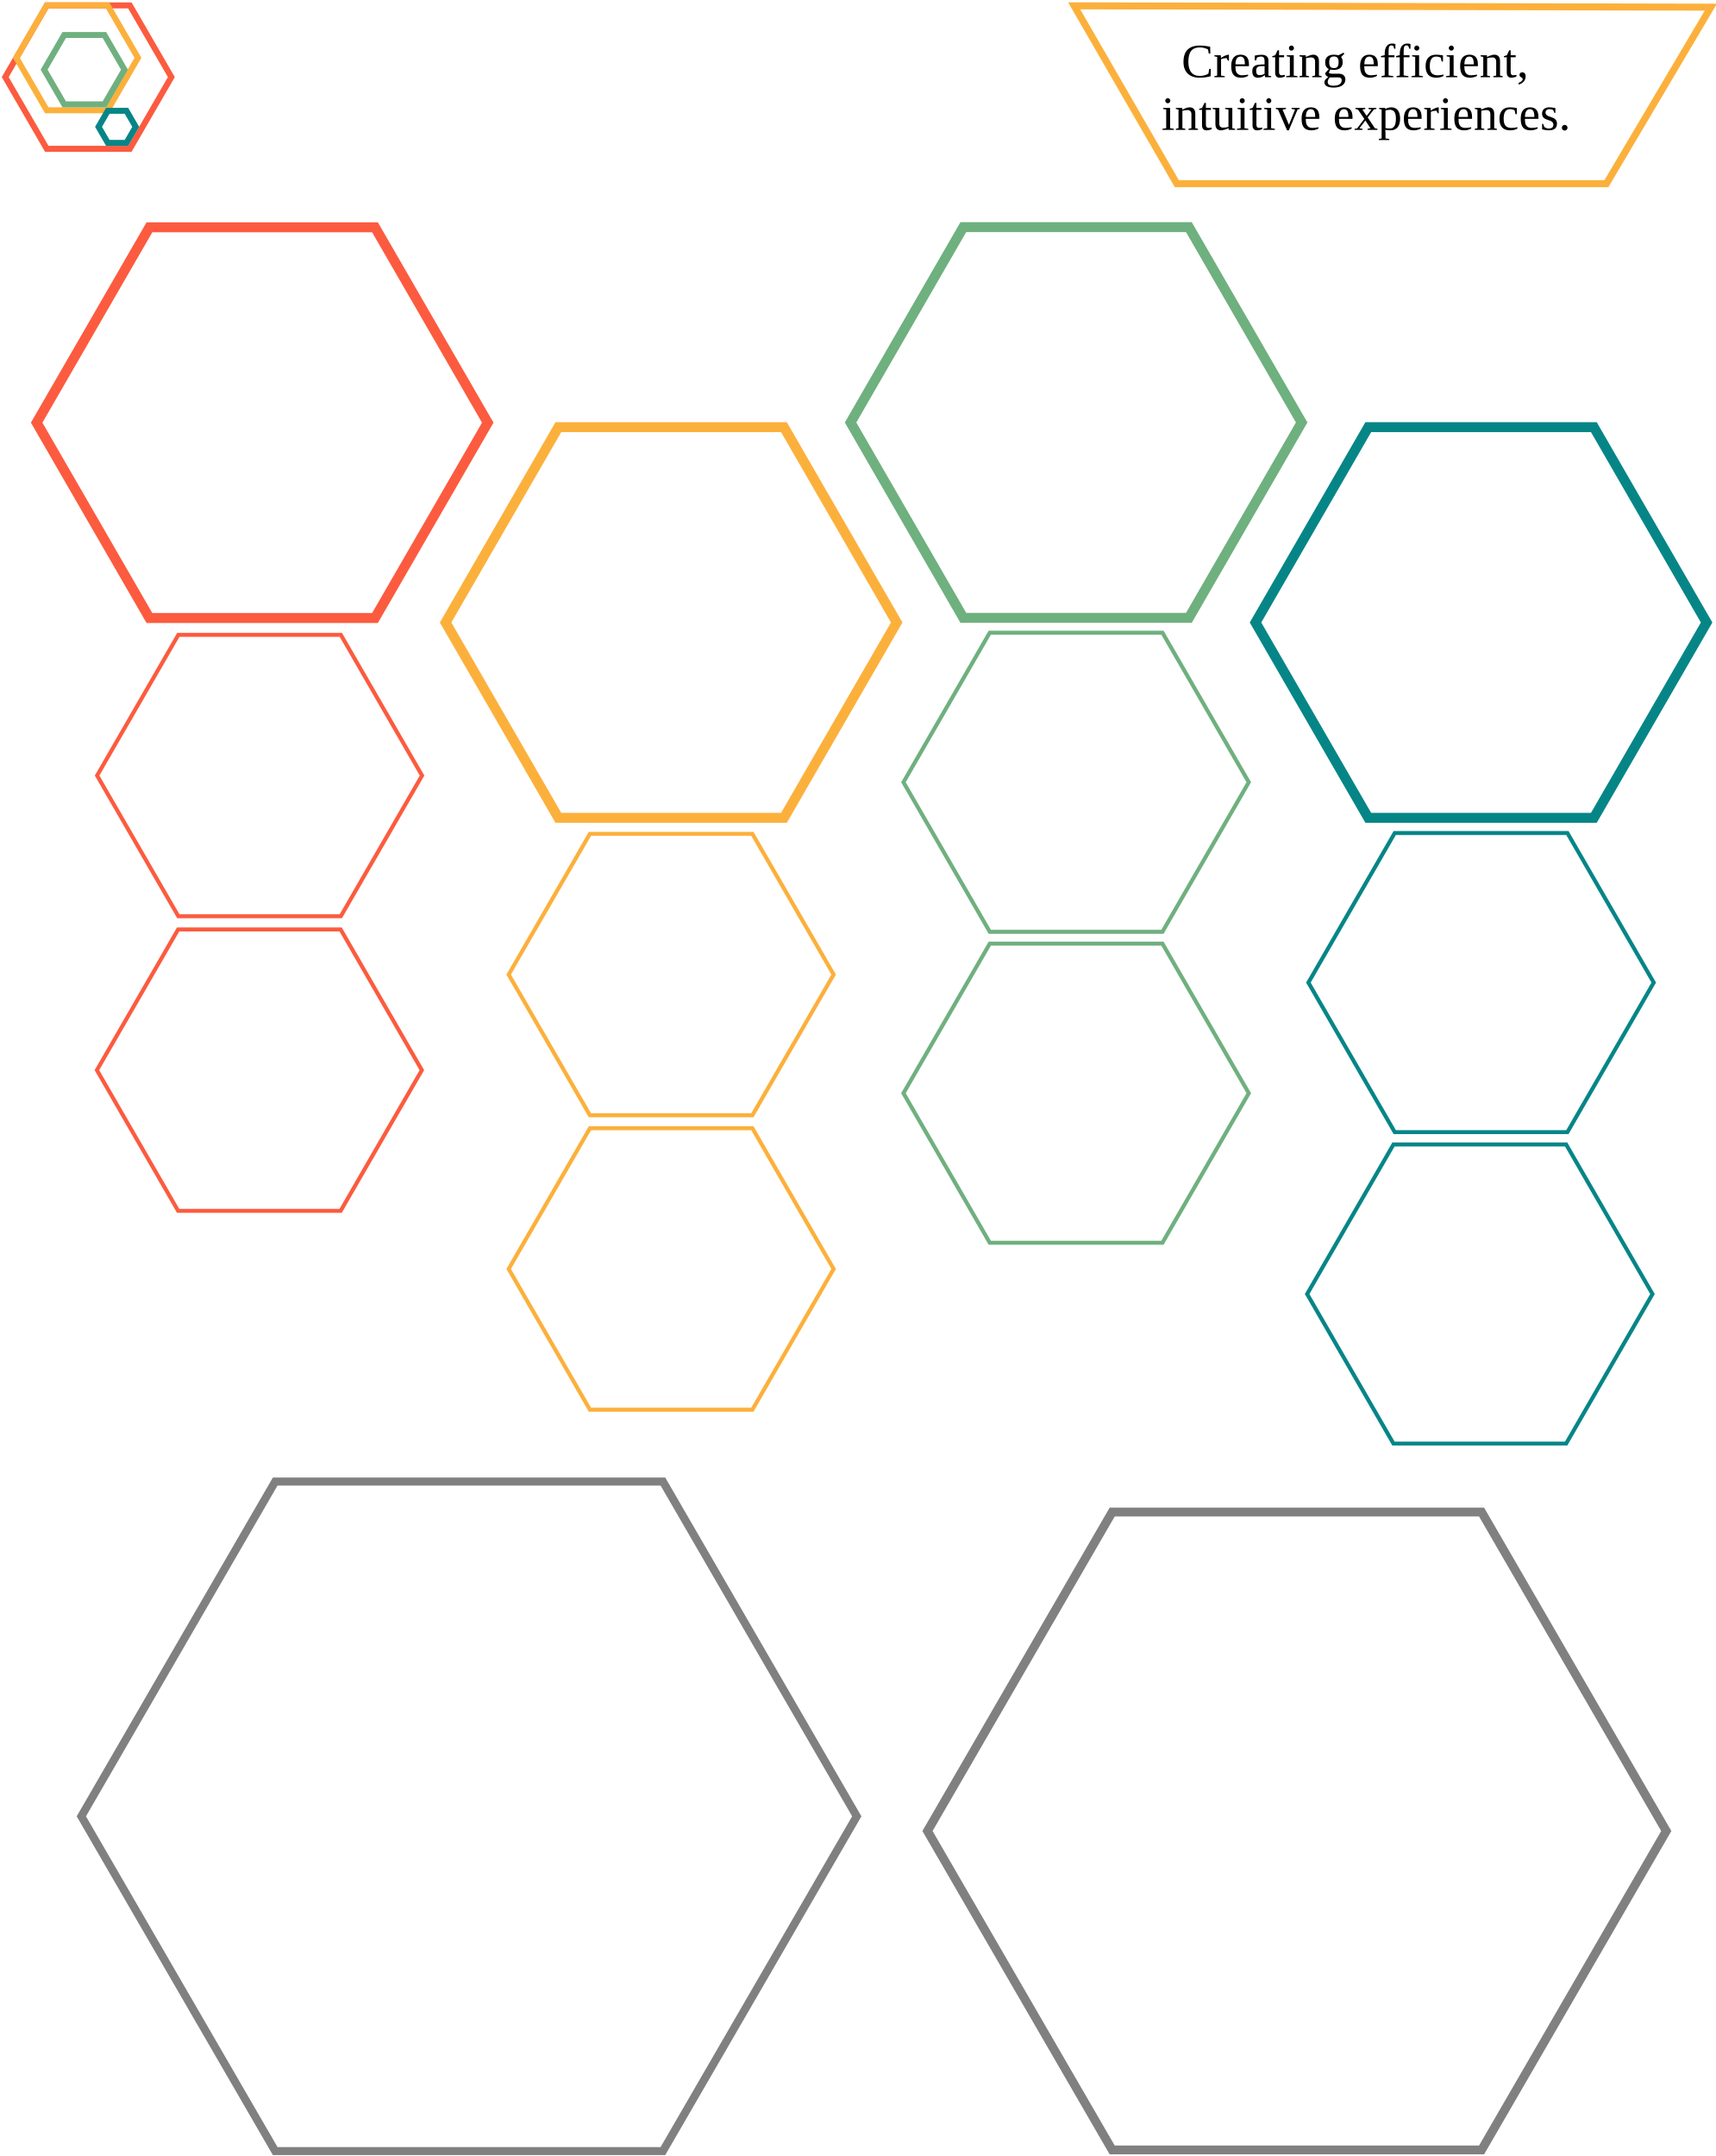
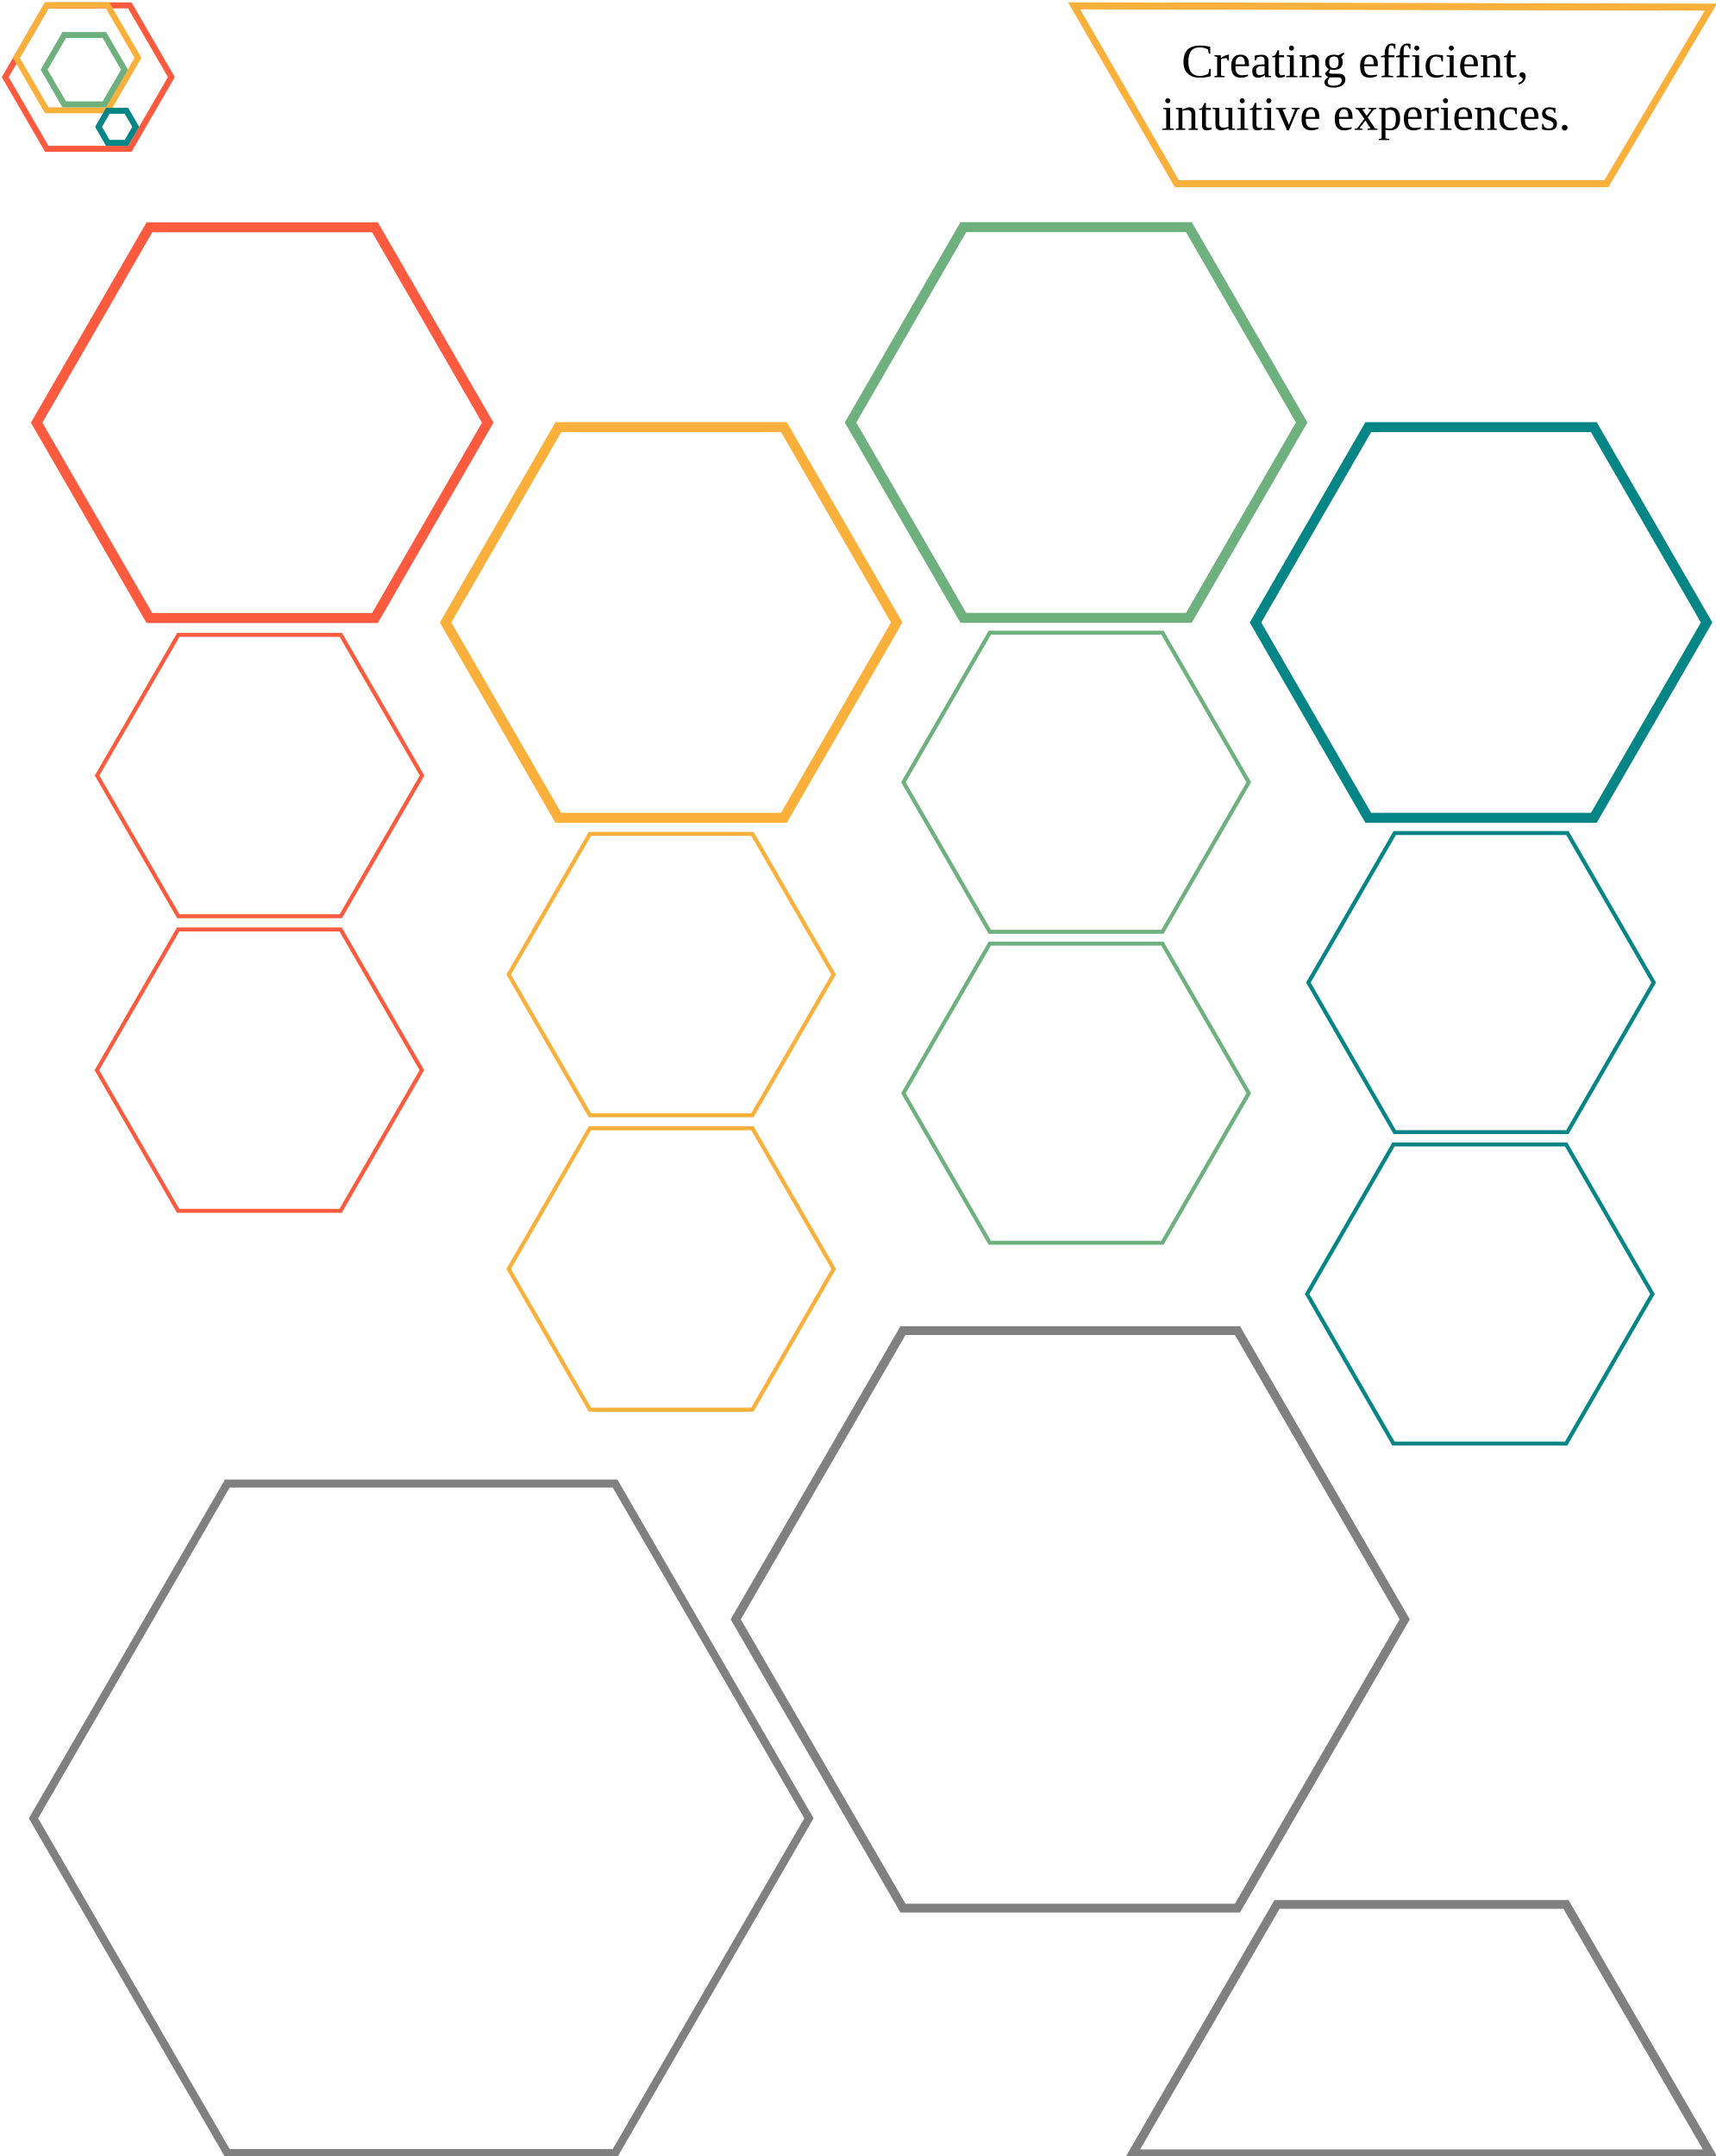
<svg xmlns="http://www.w3.org/2000/svg" xmlns:xlink="http://www.w3.org/1999/xlink" id="svg2" version="1.1" width="860.703" height="1081.35">
  <defs id="defs6" />
  <text xml:space="preserve" style="font-size:40px;font-style:normal;font-weight:normal;line-height:125%;letter-spacing:0px;word-spacing:0px;fill:#000000;fill-opacity:1;stroke:none;font-family:Sans" x="759.629" y="28.686" id="text3011">
    <tspan id="tspan3013" x="759.629" y="28.686" />
  </text>
  <flowRoot xml:space="preserve" id="flowRoot4327" style="font-size:11px;font-style:normal;font-weight:normal;line-height:125%;letter-spacing:0px;word-spacing:0px;fill:#000000;fill-opacity:1;stroke:none;font-family:Museo 300;-inkscape-font-specification:Museo 300" transform="translate(48.88329,44.35)">
    <flowRegion id="flowRegion4329">
      <rect id="rect4331" width="146" height="126" x="243" y="594" style="font-size:11px;font-family:Museo 300;-inkscape-font-specification:Museo 300" />
    </flowRegion>
    <flowPara id="flowPara4333" />
  </flowRoot>
  <flowRoot xml:space="preserve" id="flowRoot4421" style="font-size:11px;font-style:normal;font-weight:normal;line-height:125%;letter-spacing:0px;word-spacing:0px;fill:#000000;fill-opacity:1;stroke:none;font-family:Museo 700;-inkscape-font-specification:Museo 700" transform="translate(48.88329,44.35)">
    <flowRegion id="flowRegion4423">
      <rect id="rect4425" width="275" height="97" x="34" y="18" style="font-size:11px;font-family:Museo 700;-inkscape-font-specification:Museo 700" />
    </flowRegion>
    <flowPara id="flowPara4427" />
  </flowRoot>
  <g id="g3086" transform="translate(-178.482,-8.210526)">
    <g transform="translate(2,17.84672)" id="g3906">
      <flowRoot xml:space="preserve" id="flowRoot3075" style="font-size:56px;font-style:normal;font-weight:normal;line-height:125%;letter-spacing:0px;word-spacing:0px;fill:#000000;fill-opacity:1;stroke:none;font-family:Museo 500;-inkscape-font-specification:Museo 500" transform="translate(44.25297,-13.27036)">
        <flowRegion id="flowRegion3077">
          <rect id="rect3079" width="332" height="104" x="226" y="4" style="font-size:56px;font-family:Museo 500;-inkscape-font-specification:Museo 500" />
        </flowRegion>
        <flowPara id="flowPara3081" style="font-size:56px">Marielle Hsu</flowPara>
      </flowRoot>
      <flowRoot xml:space="preserve" id="flowRoot3130" style="font-size:20px;font-style:normal;font-weight:normal;line-height:125%;letter-spacing:0px;word-spacing:0px;fill:#6f6f6f;fill-opacity:0;stroke:none;font-family:Museo 300;-inkscape-font-specification:Museo 300" transform="translate(-0.3470332,-12.50814)">
        <flowRegion id="flowRegion3132">
          <rect id="rect3134" width="327.699" height="61.512" x="271" y="50" style="font-size:20px;fill:#6f6f6f;fill-opacity:0;font-family:Museo 300;-inkscape-font-specification:Museo 300" />
        </flowRegion>
        <flowPara id="flowPara3136" style="font-size:24px;font-style:normal;fill:#6e6e6e;fill-opacity:1;-inkscape-font-specification:Museo 300 Light">contact<flowSpan style="font-size:24px;font-style:normal;font-variant:normal;font-weight:normal;font-stretch:normal;font-family:Tahoma;-inkscape-font-specification:Tahoma" id="flowSpan3180">@</flowSpan>mariellehsu.com</flowPara>
      </flowRoot>
    </g>
    <g id="layer1" transform="matrix(0.2109527,0,0,0.2109527,180.0096,-138.1776)">
      <path style="fill:none;stroke:#fc5b3f;stroke-width:13.606;stroke-linecap:square;stroke-linejoin:miter;stroke-miterlimit:4;stroke-opacity:1;stroke-dasharray:none" id="path2987-4" d="m 300.087,143.791 -94.329,163.383 -188.658,0 -94.329,-163.383 94.329,-163.383 188.658,0 z" transform="matrix(1.046868,0,0,1.043563,86.08695,727.1885)" />
      <path style="fill:none;stroke:#fcb03c;stroke-width:18.59;stroke-linecap:square;stroke-linejoin:miter;stroke-miterlimit:4;stroke-opacity:1;stroke-dasharray:none" id="path2987-4-1" d="m 300.087,143.791 -94.329,163.383 -188.658,0 -94.329,-163.383 94.329,-163.383 188.658,0 z" transform="matrix(0.766218,0,0,0.7637907,90.82925,721.5159)" />
      <path style="fill:none;stroke:#068587;stroke-width:60.764;stroke-linecap:square;stroke-linejoin:miter;stroke-miterlimit:4;stroke-opacity:1;stroke-dasharray:none" id="path2987-4-7" d="m 300.087,143.791 -94.329,163.383 -188.658,0 -94.329,-163.383 94.329,-163.383 188.658,0 z" transform="matrix(0.2344116,0,0,0.2336716,245.1576,961.8998)" />
      <path style="fill:none;stroke:#6fb07f;stroke-width:28.124;stroke-linecap:square;stroke-linejoin:miter;stroke-miterlimit:4;stroke-opacity:1;stroke-dasharray:none" id="path2987-4-4" d="m 300.087,143.791 -94.329,163.383 -188.658,0 -94.329,-163.383 94.329,-163.383 188.658,0 z" transform="matrix(0.5064827,0,0,0.5048573,136.7709,787.0006)" />
    </g>
  </g>
-   <g id="g4245" transform="translate(-283.9947,717.6084)">
+   <g id="g4245" transform="translate(-307.9947,718.6084)">
    <path transform="matrix(0.9724284,0,0,0.9693852,412.3086,-543.3634)" d="m 310,760 -100,173.205 -200,0 L -90,760 10,586.795 l 200,0 z" id="path3113-1" style="fill:none;stroke:#808080;stroke-width:4.149;stroke-miterlimit:4;stroke-opacity:1;stroke-dasharray:none" />
    <flowRoot xml:space="preserve" id="flowRoot4429-3" style="font-size:40px;font-style:normal;font-weight:normal;line-height:125%;letter-spacing:0px;word-spacing:0px;fill:#000000;fill-opacity:1;stroke:none;font-family:Sans" transform="matrix(0.5,-0.8660254,0.8660254,0.5,273.0046,200.095)">
      <flowRegion id="flowRegion4431-6">
        <rect id="rect4433-17" width="298" height="91" x="34" y="19" />
      </flowRegion>
      <flowPara id="flowPara4435-6" style="font-size:24px;font-family:Museo 700;-inkscape-font-specification:Museo 700">EXPERIENCE</flowPara>
    </flowRoot>
    <path style="fill:none;stroke:none" id="path3113-1-1" d="m 310,760 -100,173.205 -200,0 L -90,760 10,586.795 l 200,0 z" transform="matrix(0.9749733,0,0,0.9719221,421.2038,-553.598)" />
    <flowRoot xml:space="preserve" id="flowRoot4212" style="font-size:20px;font-style:normal;font-variant:normal;font-weight:normal;font-stretch:normal;line-height:125%;letter-spacing:0px;word-spacing:0px;fill:#000000;fill-opacity:1;stroke:none;font-family:Arial;-inkscape-font-specification:Arial">
      <flowRegion id="flowRegion4214">
        <rect id="rect4216" width="16" height="31" x="771" y="395.349" />
      </flowRegion>
      <flowPara id="flowPara4218" />
    </flowRoot>
    <flowRoot xml:space="preserve" style="font-size:12px;font-style:normal;font-weight:normal;line-height:125%;letter-spacing:0px;word-spacing:0px;fill:#000000;fill-opacity:1;stroke:none;font-family:Museo 300;-inkscape-font-specification:Museo 300" id="flowRoot4151" transform="translate(4,0)">
      <flowRegion id="flowRegion4153">
        <use x="0" y="0" xlink:href="#path3113-1" id="use4155" width="860.703" height="1081.35" />
      </flowRegion>
      <flowPara style="font-size:6px;font-style:normal;font-variant:normal;font-weight:600;font-stretch:normal;font-family:Museo 700;-inkscape-font-specification:Museo 700 Semi-Bold" id="flowPara4157"> </flowPara>
      <flowPara id="flowPara4159" style="font-size:12px;font-style:normal;font-variant:normal;font-weight:600;font-stretch:normal;font-family:Museo 700;-inkscape-font-specification:Museo 700 Semi-Bold">Application/UX Designer </flowPara>
      <flowPara id="flowPara4161" style="font-size:12px;font-style:normal;font-variant:normal;font-weight:300;font-stretch:normal;font-family:Museo 300;-inkscape-font-specification:Museo 300 Light">San Francisco, CA</flowPara>
      <flowPara id="flowPara4163" style="font-size:12px;font-style:normal;font-variant:normal;font-weight:300;font-stretch:normal;font-family:Museo 300;-inkscape-font-specification:Museo 300 Light">Public Utilites Comission   2015</flowPara>
      <flowPara id="flowPara4165" style="font-size:12px;font-style:normal;font-variant:normal;font-weight:600;font-stretch:normal;font-family:Museo 700;-inkscape-font-specification:Museo 700 Semi-Bold" />
      <flowPara id="flowPara4167" style="font-size:12px">
        <flowSpan style="font-size:12px;font-style:normal;font-variant:normal;font-weight:600;font-stretch:normal;font-family:Museo 700;-inkscape-font-specification:Museo 700 Semi-Bold" id="flowSpan4169">Visual/UX Designer </flowSpan>San Francisco, CA</flowPara>
      <flowPara id="flowPara4171" style="font-size:12px">Department of Public Works    2014 - 2015</flowPara>
      <flowPara id="flowPara4173" style="font-size:12px" />
      <flowPara id="flowPara4175" style="font-size:12px">
        <flowSpan style="font-size:12px;font-style:normal;font-variant:normal;font-weight:600;font-stretch:normal;font-family:Museo 700;-inkscape-font-specification:Museo 700 Semi-Bold" id="flowSpan4177">Retail Interaction Designer</flowSpan> San Francisco, CA</flowPara>
      <flowPara id="flowPara4179" style="font-size:12px">Other Machine Co.   2013 - 2014</flowPara>
      <flowPara id="flowPara4181" style="font-size:12px" />
      <flowPara id="flowPara4183" style="font-size:12px">
        <flowSpan style="font-size:12px;font-style:normal;font-variant:normal;font-weight:600;font-stretch:normal;font-family:Museo 700;-inkscape-font-specification:Museo 700 Semi-Bold" id="flowSpan4185">Quality Assurance Tester</flowSpan> San Francisco, CA</flowPara>
      <flowPara id="flowPara4187" style="font-size:12px">Gree International, Inc.   2012 - 2013</flowPara>
      <flowPara id="flowPara4189" style="font-size:12px" />
      <flowPara id="flowPara4191" style="font-size:12px">
        <flowSpan style="font-size:12px;font-style:normal;font-variant:normal;font-weight:600;font-stretch:normal;font-family:Museo 700;-inkscape-font-specification:Museo 700 Semi-Bold" id="flowSpan4193">QA Process Consultant</flowSpan> Berkeley, CA</flowPara>
      <flowPara id="flowPara4195" style="font-size:12px">Crater House   2012</flowPara>
      <flowPara id="flowPara4197" style="font-size:12px" />
      <flowPara id="flowPara4199" style="font-size:12px">
        <flowSpan style="font-size:12px;font-style:normal;font-variant:normal;font-weight:600;font-stretch:normal;font-family:Museo 700;-inkscape-font-specification:Museo 700 Semi-Bold" id="flowSpan4201">Quality Assurance Tester/Lead</flowSpan> San Francisco, CA</flowPara>
      <flowPara id="flowPara4203" style="font-size:12px">Songbird    2009 - 2012</flowPara>
      <flowPara id="flowPara4205" style="font-size:12px" />
      <flowPara id="flowPara4207" style="font-size:12px">
        <flowSpan style="font-size:12px;font-style:normal;font-variant:normal;font-weight:600;font-stretch:normal;font-family:Museo 700;-inkscape-font-specification:Museo 700 Semi-Bold" id="flowSpan4209">Systems Administrator</flowSpan> Oakland, CA</flowPara>
      <flowPara id="flowPara4211" style="font-size:12px">Xantrion Consulting    2009</flowPara>
      <flowPara id="flowPara4215" style="font-size:12px" />
      <flowPara id="flowPara4217" style="font-size:12px">
        <flowSpan style="font-size:12px;font-style:normal;font-variant:normal;font-weight:600;font-stretch:normal;font-family:Museo 700;-inkscape-font-specification:Museo 700 Semi-Bold" id="flowSpan4219">Department Secretary</flowSpan>  Berkeley, CA</flowPara>
      <flowPara id="flowPara4221" style="font-size:12px">UC Berkeley, EECS   2008</flowPara>
    </flowRoot>
  </g>
  <path transform="matrix(0.8513692,0,0,0.8487049,247.757,201.346)" d="m 310,760 -100,173.205 -200,0 L -90,760 10,586.795 l 200,0 z" id="path3113-4" style="fill:none;stroke:none" />
-   <g id="g4115" transform="translate(368.5954,102.9382)">
+   <g id="g4115" transform="translate(272.5954,-2.06182)">
    <g transform="translate(28,-34)" id="g3112">
-       <path style="fill:none;stroke:#808080;stroke-width:4.777;stroke-miterlimit:4;stroke-opacity:1;stroke-dasharray:none" id="path3113" d="m 310,760 -100,173.205 -200,0 L -90,760 10,586.795 l 200,0 z" transform="matrix(0.9264521,0,0,0.9235528,152.0165,147.5095)" />
+       <path style="fill:none;stroke:#808080;stroke-width:5.276;stroke-miterlimit:4;stroke-opacity:1;stroke-dasharray:none" id="path3113" d="m 310,760 -100,173.205 -200,0 L -90,760 10,586.795 l 200,0 z" transform="matrix(0.8389521,0,0,0.8361639,143.9535,212.762)" />
      <flowRoot transform="matrix(0.5,-0.8660254,0.8660254,0.5,16.6029,855.6151)" style="font-size:40px;font-style:normal;font-weight:normal;line-height:125%;letter-spacing:0px;word-spacing:0px;fill:#000000;fill-opacity:1;stroke:none;font-family:Sans" id="flowRoot4429-3-6" xml:space="preserve">
        <flowRegion id="flowRegion4431-6-4">
          <rect y="19" x="34" height="91" width="298" id="rect4433-17-6" />
        </flowRegion>
        <flowPara style="font-size:24px;font-family:Museo 700;-inkscape-font-specification:Museo 700" id="flowPara4435-6-2">EDUCATION</flowPara>
      </flowRoot>
    </g>
    <path style="fill:none;stroke:none" id="path3113-7" d="m 310,760 -100,173.205 -200,0 L -90,760 10,586.795 l 200,0 z" transform="matrix(0.8185793,0,0,0.8160176,178.0984,211.0486)" />
    <flowRoot id="flowRoot4073" style="font-size:12px;font-style:normal;font-weight:normal;line-height:125%;letter-spacing:0px;word-spacing:0px;fill:#000000;fill-opacity:1;stroke:none;font-family:Museo 300;-inkscape-font-specification:Museo 300" xml:space="preserve" transform="translate(-4,-16)">
      <flowRegion id="flowRegion4075">
        <use height="990" width="765" id="use4077" xlink:href="#path3113-7" y="0" x="0" />
      </flowRegion>
      <flowPara id="flowPara4079" style="font-size:4px;font-style:normal;font-variant:normal;font-weight:600;font-stretch:normal;font-family:Museo 700;-inkscape-font-specification:Museo 700 Semi-Bold"> </flowPara>
      <flowPara id="flowPara4241" style="font-style:normal;font-variant:normal;font-weight:600;font-stretch:normal;font-family:Museo 700;-inkscape-font-specification:Museo 700 Semi-Bold">General Assemb.ly</flowPara>
      <flowPara id="flowPara4083">San Francisco, CA</flowPara>
      <flowPara id="flowPara4085">User Experience Design   2014</flowPara>
      <flowPara id="flowPara4087" />
      <flowPara id="flowPara4089">
        <flowSpan style="font-style:normal;font-variant:normal;font-weight:600;font-stretch:normal;font-family:Museo 700;-inkscape-font-specification:Museo 700 Semi-Bold" id="flowSpan4091">University of California, Berkeley</flowSpan>           Berkeley, CA</flowPara>
      <flowPara id="flowPara4093">Summer Mandarin Chinese intensive   2007</flowPara>
      <flowPara id="flowPara4095" />
      <flowPara id="flowPara4097" style="font-style:normal;font-variant:normal;font-weight:600;font-stretch:normal;font-family:Museo 700;-inkscape-font-specification:Museo 700 Semi-Bold">University of St Andrews</flowPara>
      <flowPara id="flowPara4101"> Scotland</flowPara>
      <flowPara id="flowPara4103">Semester abroad in Physics and CS   2006</flowPara>
      <flowPara id="flowPara4105" />
      <flowPara id="flowPara4107" style="font-style:normal;font-variant:normal;font-weight:600;font-stretch:normal;font-family:Museo 700;-inkscape-font-specification:Museo 700 Semi-Bold">Bryn Mawr College</flowPara>
      <flowPara id="flowPara4111">Bryn Mawr, PA</flowPara>
      <flowPara id="flowPara4113">Bachelors degree in Physics   2003 - 2007</flowPara>
    </flowRoot>
  </g>
  <g id="g4285" transform="translate(138.8378,-912.3318)">
    <path id="path4147" d="m 666.928,1004.462 -215.459,0 -51.501,-89.202 319.36,0.665 z" style="fill:none;stroke:#fcb03c;stroke-width:3.507;stroke-linecap:butt;stroke-linejoin:miter;stroke-miterlimit:4;stroke-opacity:1;stroke-dasharray:none" />
    <text id="text4149" y="951.07" x="560.139" style="font-size:22px;font-style:normal;font-weight:normal;line-height:110%;letter-spacing:0px;word-spacing:0px;fill:#000000;fill-opacity:1;stroke:none;font-family:Museo 300;-inkscape-font-specification:Museo 300" xml:space="preserve">
      <tspan style="font-size:24px;text-align:center;line-height:110%;text-anchor:middle" y="951.07" x="560.139" id="tspan4151">Creating efficient,</tspan>
      <tspan id="tspan4169" style="font-size:24px;text-align:center;line-height:110%;text-anchor:middle" y="977.47" x="560.139">intuitive experiences.</tspan>
    </text>
  </g>
  <g id="g4223" transform="translate(-6,8)">
    <g transform="translate(23.88329,-78.01842)" id="g4220">
      <path style="fill:none;stroke:none" id="path3927" d="m 170.454,130 -55.227,95.656 -110.454,0 L -50.454,130 4.773,34.344 l 110.454,0 z" transform="matrix(0.8853192,0,0,0.8853192,61.10925,169.3342)" />
      <path style="fill:none;stroke:#fc5b3f;stroke-width:4.881;stroke-miterlimit:4;stroke-opacity:1;stroke-dasharray:none" id="path4104" d="m 410.454,140 -55.227,95.656 -110.454,0 L 189.546,140 l 55.227,-95.656 110.454,0 z" transform="matrix(1.024314,0,0,1.024314,-193.6551,138.596)" />
      <flowRoot xml:space="preserve" id="flowRoot4429" style="font-size:40px;font-style:normal;font-weight:normal;line-height:125%;letter-spacing:0px;word-spacing:0px;fill:#000000;fill-opacity:1;stroke:none;font-family:Sans" transform="matrix(0.5,-0.8660254,0.8660254,0.5,-52.14532,290.5691)">
        <flowRegion id="flowRegion4431">
          <rect id="rect4433" width="298" height="91" x="34" y="19" />
        </flowRegion>
        <flowPara id="flowPara4435" style="font-size:22.5px;font-family:Museo 700;-inkscape-font-specification:Museo 700">PROJECTS</flowPara>
      </flowRoot>
      <path style="fill:none;stroke:none" id="path4104-3" d="m 410.454,140 -55.227,95.656 -110.454,0 L 189.546,140 l 55.227,-95.656 110.454,0 z" transform="matrix(0.9688727,0,0,0.9688727,-174.3896,147.8472)" />
      <flowRoot transform="translate(0,2)" xml:space="preserve" style="font-size:11px;font-style:normal;font-weight:normal;line-height:125%;letter-spacing:0px;word-spacing:0px;fill:#000000;fill-opacity:1;stroke:none;font-family:Museo 300;-inkscape-font-specification:Museo 300" id="flowRoot4203">
        <flowRegion id="flowRegion4205">
          <use x="0" y="0" xlink:href="#path4104-3" id="use4207" width="765" height="990" />
        </flowRegion>
        <flowPara id="flowPara4209" style="font-style:normal;font-variant:normal;font-weight:600;font-stretch:normal;font-family:Museo 700;-inkscape-font-specification:Museo 700 Semi-Bold">
          <flowSpan id="flowSpan3181" style="line-height:200%">
            <flowSpan id="flowSpan3183" style="line-height:125%">Mobile &amp; Web Apps </flowSpan>
          </flowSpan>
        </flowPara>
        <flowPara id="flowPara4214">user interviews, card sorting, sketching, root cause identification, scope definition, research, paper prototype, interaction representation, error handling, testing, iteration, clickable prototype.</flowPara>
      </flowRoot>
    </g>
    <g transform="translate(0,-10)" id="g3966">
-       <flowRoot xml:space="preserve" id="flowRoot4355" style="font-size:11px;font-style:normal;font-weight:normal;line-height:125%;letter-spacing:0px;word-spacing:0px;fill:#000000;fill-opacity:1;stroke:none;font-family:Museo 300;-inkscape-font-specification:Museo 300" transform="translate(-2.559658,-340.9411)">
+       <flowRoot xml:space="preserve" id="flowRoot4355" style="font-size:11px;font-style:normal;font-weight:normal;line-height:125%;letter-spacing:0px;word-spacing:0px;fill:#000000;fill-opacity:1;stroke:none;font-family:Museo 300;-inkscape-font-specification:Museo 300" transform="translate(-2.559658,-367.0716)">
        <flowRegion id="flowRegion4357">
          <rect id="rect4359" width="196" height="168" x="41" y="712" style="font-size:11px;font-family:Museo 300;-inkscape-font-specification:Museo 300" />
        </flowRegion>
-         <flowPara id="flowPara4334" style="text-align:center;text-anchor:middle">paper prototype</flowPara>
+         <flowPara id="flowPara4334" style="text-align:center;text-anchor:middle">Post-Its</flowPara>
+         <flowPara style="text-align:center;text-anchor:middle" id="flowPara3275">Balsamiq</flowPara>
+         <flowPara style="text-align:center;text-anchor:middle" id="flowPara3265">paper prototype</flowPara>
        <flowPara id="flowPara4756" style="text-align:center;text-anchor:middle">POPapp (mobile and web)</flowPara>
-         <flowPara id="flowPara4760" style="text-align:center;text-anchor:middle">pen and paper</flowPara>
+         <flowPara id="flowPara4760" style="text-align:center;text-anchor:middle">scissors and tape</flowPara>
+         <flowPara style="text-align:center;text-anchor:middle" id="flowPara3273">pen and paper</flowPara>
+         <flowPara style="text-align:center;text-anchor:middle" id="flowPara3263">Invision</flowPara>
      </flowRoot>
      <path style="fill:none;stroke:#fc5b3f;stroke-width:2.711;stroke-miterlimit:4;stroke-opacity:1;stroke-dasharray:none" id="path4104-7" d="m 410.454,140 -55.227,95.656 -110.454,0 L 189.546,140 l 55.227,-95.656 110.454,0 z" transform="matrix(0.7378663,0,0,0.7377845,-85.15384,287.6875)" />
      <flowRoot xml:space="preserve" id="flowRoot4429-5" style="font-size:40px;font-style:normal;font-weight:normal;line-height:125%;letter-spacing:0px;word-spacing:0px;fill:#000000;fill-opacity:1;stroke:none;font-family:Sans" transform="matrix(0.5,-0.8660254,0.8660254,0.5,3.047561,401.7314)">
        <flowRegion id="flowRegion4431-5">
          <rect id="rect4433-1" width="298" height="91" x="34" y="19" />
        </flowRegion>
        <flowPara id="flowPara4435-7" style="font-size:22.5px;font-family:Museo 700;-inkscape-font-specification:Museo 700">TOOLS</flowPara>
      </flowRoot>
      <path transform="matrix(0.7378663,0,0,0.7377845,-85.25239,435.4414)" d="m 410.454,140 -55.227,95.656 -110.454,0 L 189.546,140 l 55.227,-95.656 110.454,0 z" id="path4104-7-1" style="fill:none;stroke:#fc5b3f;stroke-width:2.711;stroke-miterlimit:4;stroke-opacity:1;stroke-dasharray:none" />
      <flowRoot transform="matrix(0.5,-0.8660254,0.8660254,0.5,3.657315,546.8101)" style="font-size:40px;font-style:normal;font-weight:normal;line-height:125%;letter-spacing:0px;word-spacing:0px;fill:#000000;fill-opacity:1;stroke:none;font-family:Sans" id="flowRoot4429-5-1" xml:space="preserve">
        <flowRegion id="flowRegion4431-5-7">
          <rect y="19" x="34" height="91" width="298" id="rect4433-1-4" />
        </flowRegion>
        <flowPara style="font-size:22.5px;font-family:Museo 700;-inkscape-font-specification:Museo 700" id="flowPara4435-7-0">ROLES</flowPara>
      </flowRoot>
    </g>
  </g>
  <g id="g4104" transform="translate(-6,2)">
    <g transform="translate(48.31765,-17.38685)" id="g4266">
      <path style="fill:none;stroke:none" id="path3043" d="m 231.508,540 -58.246,100.885 -116.492,0 L -1.475,540 56.771,439.115 l 116.492,0 z" transform="matrix(0.8668703,0,0,0.8709788,195.4323,-142.3419)" />
-       <flowRoot xml:space="preserve" style="font-size:11px;font-style:normal;font-weight:normal;line-height:125%;letter-spacing:0px;word-spacing:0px;fill:#000000;fill-opacity:1;stroke:none;font-family:Museo 300;-inkscape-font-specification:Museo 300" id="flowRoot3841">
+       <flowRoot xml:space="preserve" style="font-size:11px;font-style:normal;font-weight:normal;line-height:125%;letter-spacing:0px;word-spacing:0px;fill:#000000;fill-opacity:1;stroke:none;font-family:Museo 300;-inkscape-font-specification:Museo 300" id="flowRoot3841" transform="matrix(1.050443,0,0,1.054946,-15.95622,-17.21852)">
        <flowRegion id="flowRegion3843">
          <use height="990" width="765" x="0" y="0" xlink:href="#path3043" id="use3845" />
        </flowRegion>
-         <flowPara style="font-style:normal;font-variant:normal;font-weight:600;font-stretch:normal;font-family:Museo 700;-inkscape-font-specification:Museo 700 Semi-Bold" id="flowPara3847">(Re)Branding</flowPara>
-         <flowPara id="flowPara3849">stakeholder interviews, user research, partner collaboration and communication, client communication, card sorting, understanding a project brief, time management, market and competitive research, information architecture, wireframing, appropriate use of design triggers.</flowPara>
+         <flowPara style="font-size:10.449px;font-style:normal;font-variant:normal;font-weight:600;font-stretch:normal;font-family:Museo 700;-inkscape-font-specification:Museo 700 Semi-Bold" id="flowPara3847">(Re)Branding</flowPara>
+         <flowPara id="flowPara3849" style="font-size:10.449px">stakeholder interviews, user research, card sorting, partner collaboration and communication, client communication, understanding a project brief, time management, market and competitive research, information architecture, wireframing, accessability for non-standard users, appropriate use of design triggers.</flowPara>
      </flowRoot>
      <path style="fill:none;stroke:#fcb03c;stroke-width:4.881;stroke-miterlimit:4;stroke-opacity:1;stroke-dasharray:none" id="path4104-4" d="m 410.454,140 -55.227,95.656 -110.454,0 L 189.546,140 l 55.227,-95.656 110.454,0 z" transform="matrix(1.024314,0,0,1.024314,-12.95923,184.1978)" />
    </g>
    <g transform="translate(62.80543,-60.82456)" id="g4275">
      <flowRoot xml:space="preserve" id="flowRoot4335" style="font-size:11px;font-style:normal;font-weight:normal;line-height:125%;letter-spacing:0px;word-spacing:0px;fill:#000000;fill-opacity:1;stroke:none;font-family:Museo 300;-inkscape-font-specification:Museo 300" transform="translate(-46.5292,-85.24504)">
        <flowRegion id="flowRegion4337">
          <rect id="rect4339" width="177" height="136" x="238" y="580" style="font-size:11px;font-family:Museo 300;-inkscape-font-specification:Museo 300" />
        </flowRegion>
        <flowPara style="text-align:center;text-anchor:middle" id="flowPara4341">Google Drive</flowPara>
        <flowPara style="text-align:center;text-anchor:middle" id="flowPara4343">Google Forms</flowPara>
        <flowPara style="text-align:center;text-anchor:middle" id="flowPara4345">group collaboration</flowPara>
        <flowPara style="text-align:center;text-anchor:middle" id="flowPara4347">Zurb.com design triggers</flowPara>
        <flowPara id="flowPara3165" style="text-align:center;text-anchor:middle">pen and paper</flowPara>
        <flowPara style="text-align:center;text-anchor:middle" id="flowPara4349">Omnigraffle</flowPara>
        <flowPara style="text-align:center;text-anchor:middle" id="flowPara4353">whiteboard</flowPara>
        <flowPara id="flowPara4315" style="text-align:center;text-anchor:middle">Invision</flowPara>
      </flowRoot>
      <path transform="matrix(0.7378663,0,0,0.7377845,58.48739,444.323)" d="m 410.454,140 -55.227,95.656 -110.454,0 L 189.546,140 l 55.227,-95.656 110.454,0 z" id="path4104-7-0" style="fill:none;stroke:#fcb03c;stroke-width:2.711;stroke-miterlimit:4;stroke-opacity:1;stroke-dasharray:none" />
    </g>
    <path transform="matrix(0.7378663,0,0,0.7377845,121.2928,531.1636)" d="m 410.454,140 -55.227,95.656 -110.454,0 L 189.546,140 l 55.227,-95.656 110.454,0 z" id="path4104-7-0-40" style="fill:none;stroke:#fcb03c;stroke-width:2.711;stroke-miterlimit:4;stroke-opacity:1;stroke-dasharray:none" />
  </g>
  <g id="g4079" transform="translate(2.490295,4.5)">
-     <g transform="translate(63.43832,-16.60126)" id="g4356">
-       <path style="fill:none;stroke:none" id="path3043-1" d="m 231.508,540 -58.246,100.885 -116.492,0 L -1.475,540 56.771,439.115 l 116.492,0 z" transform="matrix(0.8668703,0,0,0.8709788,372.7781,-246.2481)" />
-       <path transform="matrix(1.024314,0,0,1.024314,166.56,80.596)" d="m 410.454,140 -55.227,95.656 -110.454,0 L 189.546,140 l 55.227,-95.656 110.454,0 z" id="path4104-4-9" style="fill:none;stroke:#6fb07f;stroke-width:4.881;stroke-miterlimit:4;stroke-opacity:1;stroke-dasharray:none" />
-     </g>
+     <path style="fill:none;stroke:#6fb07f;stroke-width:4.881;stroke-miterlimit:4;stroke-opacity:1;stroke-dasharray:none" id="path4104-4-9" d="m 410.454,140 -55.227,95.656 -110.454,0 L 189.546,140 l 55.227,-95.656 110.454,0 z" transform="matrix(1.024314,0,0,1.024314,229.9983,63.99474)" />
    <g transform="translate(70.98481,-60.46778)" id="g4420">
      <flowRoot xml:space="preserve" id="flowRoot4109" style="font-size:11px;font-style:normal;font-weight:normal;line-height:125%;letter-spacing:0px;word-spacing:0px;fill:#000000;fill-opacity:1;stroke:none;font-family:Museo 300;-inkscape-font-specification:Museo 300" transform="translate(-52.07727,-303.6232)">
        <flowRegion id="flowRegion4111">
          <rect id="rect4113" width="175" height="122" x="431" y="690" style="font-size:11px;font-family:Museo 300;-inkscape-font-specification:Museo 300" />
        </flowRegion>
        <flowPara style="text-align:center;text-anchor:middle" id="flowPara4277">emacs</flowPara>
        <flowPara id="flowPara4744" style="text-align:center;text-anchor:middle">Notepad++</flowPara>
        <flowPara style="text-align:center;text-anchor:middle" id="flowPara4279">Google Drive</flowPara>
        <flowPara id="flowPara4734" style="text-align:center;text-anchor:middle">scissors and tape</flowPara>
        <flowPara id="flowPara4764" style="text-align:center;text-anchor:middle">pen and paper</flowPara>
        <flowPara id="flowPara4736" style="text-align:center;text-anchor:middle">Omnigraffle</flowPara>
        <flowPara style="text-align:center;text-anchor:middle" id="flowPara4283">whiteboard</flowPara>
        <flowPara id="flowPara4701" style="text-align:center;text-anchor:middle">Invision</flowPara>
        <flowPara style="text-align:center;text-anchor:middle" id="flowPara4685">github</flowPara>
      </flowRoot>
      <path style="fill:none;stroke:#6fb07f;stroke-width:2.55;stroke-miterlimit:4;stroke-opacity:1;stroke-dasharray:none" id="path4104-7-0-4" d="m 410.454,140 -55.227,95.656 -110.454,0 L 189.546,140 l 55.227,-95.656 110.454,0 z" transform="matrix(0.7841727,0,0,0.7841727,231.056,338.5154)" />
    </g>
    <path style="fill:none;stroke:#6fb07f;stroke-width:2.55;stroke-miterlimit:4;stroke-opacity:1;stroke-dasharray:none" id="path4104-7-0-4-9" d="m 410.454,140 -55.227,95.656 -110.454,0 L 189.546,140 l 55.227,-95.656 110.454,0 z" transform="matrix(0.7841727,0,0,0.7841727,302.0408,434.0097)" />
-     <flowRoot xml:space="preserve" style="font-size:11.021px;font-style:normal;font-weight:normal;line-height:125%;letter-spacing:0px;word-spacing:0px;fill:#000000;fill-opacity:1;stroke:none;font-family:Sans" id="flowRoot3258" transform="translate(-454.0558,34.19512)">
-       <flowRegion id="flowRegion3260" />
-       <flowPara id="flowPara3264" style="font-size:11px;line-height:125%;font-family:Museo 700;-inkscape-font-specification:Museo 700">Design &amp; Develop</flowPara>
-       <flowPara id="flowPara3266" style="font-size:11px;line-height:125%;font-family:Museo 300;-inkscape-font-specification:Museo 300">HTML, CSS, JavaScript, jquery, version control, security, documentation, code standards, troubleshooting, research, interviews, typography, layout, intuitive flow, grid systems, color palettes, mood boards, personal branding, write/refine/understand design specification documents, establish and maintain consistent messaging.</flowPara>
+     <flowRoot xml:space="preserve" id="flowRoot3226" style="font-size:14px;font-style:normal;font-variant:normal;font-weight:normal;font-stretch:normal;line-height:125%;letter-spacing:0px;word-spacing:0px;color:#000000;fill:#000000;fill-opacity:1;fill-rule:nonzero;stroke:none;stroke-width:1px;marker:none;visibility:visible;display:inline;overflow:visible;enable-background:accumulate;font-family:Arial;-inkscape-font-specification:Arial" transform="translate(-9.996782,4.443015)">
+       <flowRegion id="flowRegion3228">
+         <rect id="rect3230" width="207.711" height="199.936" x="444.301" y="112.772" style="color:#000000;fill:#000000;fill-opacity:1;fill-rule:nonzero;stroke:none;marker:none;visibility:visible;display:inline;overflow:visible;enable-background:accumulate" />
+       </flowRegion>
+       <flowPara id="flowPara3232" style="font-size:11px;font-weight:bold;font-family:Museo 700;-inkscape-font-specification:Museo 700">                 Design &amp; Develop</flowPara>
+       <flowPara id="flowPara3241" style="font-size:11px;font-family:Museo 300;-inkscape-font-specification:Museo 300">              HTML, CSS, JavaScript,</flowPara>
+       <flowPara style="font-size:11px;font-family:Museo 300;-inkscape-font-specification:Museo 300" id="flowPara3243">           jquery, version control,</flowPara>
+       <flowPara style="font-size:11px;font-family:Museo 300;-inkscape-font-specification:Museo 300" id="flowPara3245">        security, documentation, code</flowPara>
+       <flowPara style="font-size:11px;font-family:Museo 300;-inkscape-font-specification:Museo 300" id="flowPara3247">     standards, troubleshooting,</flowPara>
+       <flowPara style="font-size:11px;font-family:Museo 300;-inkscape-font-specification:Museo 300" id="flowPara3249">   research, interviews, typography,</flowPara>
+       <flowPara style="font-size:11px;font-family:Museo 300;-inkscape-font-specification:Museo 300" id="flowPara3251">layout, intuitive flow, grid systems, color</flowPara>
+       <flowPara style="font-size:11px;font-family:Museo 300;-inkscape-font-specification:Museo 300" id="flowPara3253">  palettes, mood boards, personal</flowPara>
+       <flowPara style="font-size:11px;font-family:Museo 300;-inkscape-font-specification:Museo 300" id="flowPara3255">     branding, write/refine/understand</flowPara>
+       <flowPara style="font-size:11px;font-family:Museo 300;-inkscape-font-specification:Museo 300" id="flowPara3257">        design specification documents,</flowPara>
+       <flowPara style="font-size:11px;font-family:Museo 300;-inkscape-font-specification:Museo 300" id="flowPara3259">          establish and maintain</flowPara>
+       <flowPara style="font-size:11px;font-family:Museo 300;-inkscape-font-specification:Museo 300" id="flowPara3261">             consistent messaging.</flowPara>
    </flowRoot>
  </g>
  <g id="g4053" transform="translate(2,-9.491362)">
    <g transform="translate(87.73259,-5.895469)" id="g4435">
      <path style="fill:none;stroke:none" id="path3043-4" d="m 231.508,540 -58.246,100.885 -116.492,0 L -1.475,540 56.771,439.115 l 116.492,0 z" transform="matrix(0.8668703,0,0,0.8709788,550.1238,-142.9205)" />
      <path style="fill:none;stroke:#068587;stroke-width:4.881;stroke-miterlimit:4;stroke-opacity:1;stroke-dasharray:none" id="path4104-4-9-8" d="m 410.454,140 -55.227,95.656 -110.454,0 L 189.546,140 l 55.227,-95.656 110.454,0 z" transform="matrix(1.024314,0,0,1.024314,345.8862,184.1978)" />
      <flowRoot xml:space="preserve" style="font-size:11px;font-style:normal;font-weight:normal;line-height:125%;letter-spacing:0px;word-spacing:0px;fill:#000000;fill-opacity:1;stroke:none;font-family:Museo 300;-inkscape-font-specification:Museo 300" id="flowRoot3207" transform="translate(2,8)">
        <flowRegion id="flowRegion3209">
          <use x="0" y="0" xlink:href="#path4104-4-9-8" id="use3211" width="860.703" height="1081.35" />
        </flowRegion>
        <flowPara id="flowPara3213" style="font-style:normal;font-variant:normal;font-weight:600;font-stretch:normal;font-family:Museo 700;-inkscape-font-specification:Museo 700 Semi-Bold">Process Optimization</flowPara>
        <flowPara id="flowPara3215">communication,</flowPara>
        <flowPara id="flowPara3217">scope creep, setting expectations, user research and interviews, mockups, prototypes, documentation, automation, business best practices, physical and digital</flowPara>
        <flowPara id="flowPara3234">   organization, archiving, labeling,</flowPara>
        <flowPara id="flowPara3238">   teaching, training, standards and</flowPara>
        <flowPara id="flowPara3246">   principles of efficiency.</flowPara>
      </flowRoot>
    </g>
    <g transform="translate(99.0707,-48.87154)" id="g4444">
      <flowRoot xml:space="preserve" id="flowRoot4137" style="font-size:11px;font-style:normal;font-weight:normal;line-height:125%;letter-spacing:0px;word-spacing:0px;fill:#000000;fill-opacity:1;stroke:none;font-family:Museo 300;-inkscape-font-specification:Museo 300" transform="translate(-34.43151,-79.69679)">
        <flowRegion id="flowRegion4139">
          <rect id="rect4141" width="150.552" height="165.912" x="601" y="570" style="font-size:11px;font-family:Museo 300;-inkscape-font-specification:Museo 300" />
        </flowRegion>
        <flowPara id="flowPara4715" style="text-align:center;text-anchor:middle">Axure</flowPara>
        <flowPara id="flowPara4797" style="text-align:center;text-anchor:middle">Google Drive</flowPara>
        <flowPara id="flowPara4801" style="text-align:center;text-anchor:middle">Google Calendar</flowPara>
        <flowPara style="text-align:center;text-anchor:middle" id="flowPara4213">kimono labs API builder</flowPara>
        <flowPara id="flowPara4787" style="text-align:center;text-anchor:middle">pen and paper</flowPara>
        <flowPara id="flowPara4789" style="text-align:center;text-anchor:middle">Omnigraffle</flowPara>
        <flowPara id="flowPara4791" style="text-align:center;text-anchor:middle">whiteboard</flowPara>
        <flowPara id="flowPara4793" style="text-align:center;text-anchor:middle">Invision</flowPara>
        <flowPara style="text-align:center;text-anchor:middle" id="flowPara4223">jsfiddle</flowPara>
      </flowRoot>
      <path style="fill:none;stroke:#068587;stroke-width:2.55;stroke-miterlimit:4;stroke-opacity:1;stroke-dasharray:none" id="path4104-7-0-4-8" d="m 410.454,140 -55.227,95.656 -110.454,0 L 189.546,140 l 55.227,-95.656 110.454,0 z" transform="matrix(0.7841727,0,0,0.7841727,406.5906,441.3914)" />
    </g>
    <path style="fill:none;stroke:#068587;stroke-width:2.55;stroke-miterlimit:4;stroke-opacity:1;stroke-dasharray:none" id="path4104-7-0-4-8-4" d="m 410.454,140 -55.227,95.656 -110.454,0 L 189.546,140 l 55.227,-95.656 110.454,0 z" transform="matrix(0.7841727,0,0,0.7841727,505.026,548.732)" />
  </g>
  <flowRoot xml:space="preserve" id="flowRoot3229" style="fill:black;stroke:none;stroke-opacity:1;stroke-width:1px;stroke-linejoin:miter;stroke-linecap:butt;fill-opacity:1;font-family:Arial;font-style:normal;font-weight:normal;font-size:14px;line-height:125%;letter-spacing:0px;word-spacing:0px;-inkscape-font-specification:Arial;font-stretch:normal;font-variant:normal">
    <flowRegion id="flowRegion3231">
      <rect id="rect3233" width="72.199" height="24.437" x="693.11" y="283.828" />
    </flowRegion>
    <flowPara id="flowPara3235" />
  </flowRoot>
+   <g id="g4115-1" transform="translate(528.2034,236.4134)">
+     <g transform="matrix(1.071617,0,0,1.071617,8.36236,-101.7065)" id="g3112-7">
+       <path transform="matrix(0.6764521,0,0,0.6738702,90.26387,370.2252)" style="fill:none;stroke:#808080;stroke-width:6.108;stroke-miterlimit:4;stroke-opacity:1" d="m 310,760 -400,0 100,-173.205 200,0 z" id="path3113-40" />
+       <flowRoot transform="matrix(0.5,-0.8660254,0.8660254,0.5,-24.12017,895.4075)" style="font-size:40px;font-style:normal;font-weight:normal;line-height:125%;letter-spacing:0px;word-spacing:0px;fill:#000000;fill-opacity:1;stroke:none;font-family:Sans" id="flowRoot4429-3-6-9" xml:space="preserve">
+         <flowRegion id="flowRegion4431-6-4-4">
+           <rect y="19" x="34" height="91" width="298" id="rect4433-17-6-8" />
+         </flowRegion>
+         <flowPara style="font-size:22.396px;font-family:Museo 700;-inkscape-font-specification:Museo 700" id="flowPara4435-6-2-8">EXTRA</flowPara>
+       </flowRoot>
+     </g>
+     <path style="fill:none;stroke:none" id="path3113-7-2" d="m 310,760 -100,173.205 -200,0 L -90,760 10,586.795 l 200,0 z" transform="matrix(0.8185793,0,0,0.8160176,178.0984,211.0486)" />
+     <flowRoot id="flowRoot4073-4" style="font-size:12px;font-style:normal;font-weight:normal;line-height:125%;letter-spacing:0px;word-spacing:0px;fill:#000000;fill-opacity:1;stroke:none;font-family:Museo 300;-inkscape-font-specification:Museo 300" xml:space="preserve" transform="translate(-71.11105,37.08785)">
+       <flowRegion id="flowRegion4075-5">
+         <use height="990" width="765" id="use4077-5" xlink:href="#path3113-7-2" y="0" x="0" />
+       </flowRegion>
+       <flowPara id="flowPara4113-6">Books</flowPara>
+       <flowPara id="flowPara3501">Activites</flowPara>
+       <flowPara id="flowPara3503">Clubs</flowPara>
+     </flowRoot>
+   </g>
</svg>
